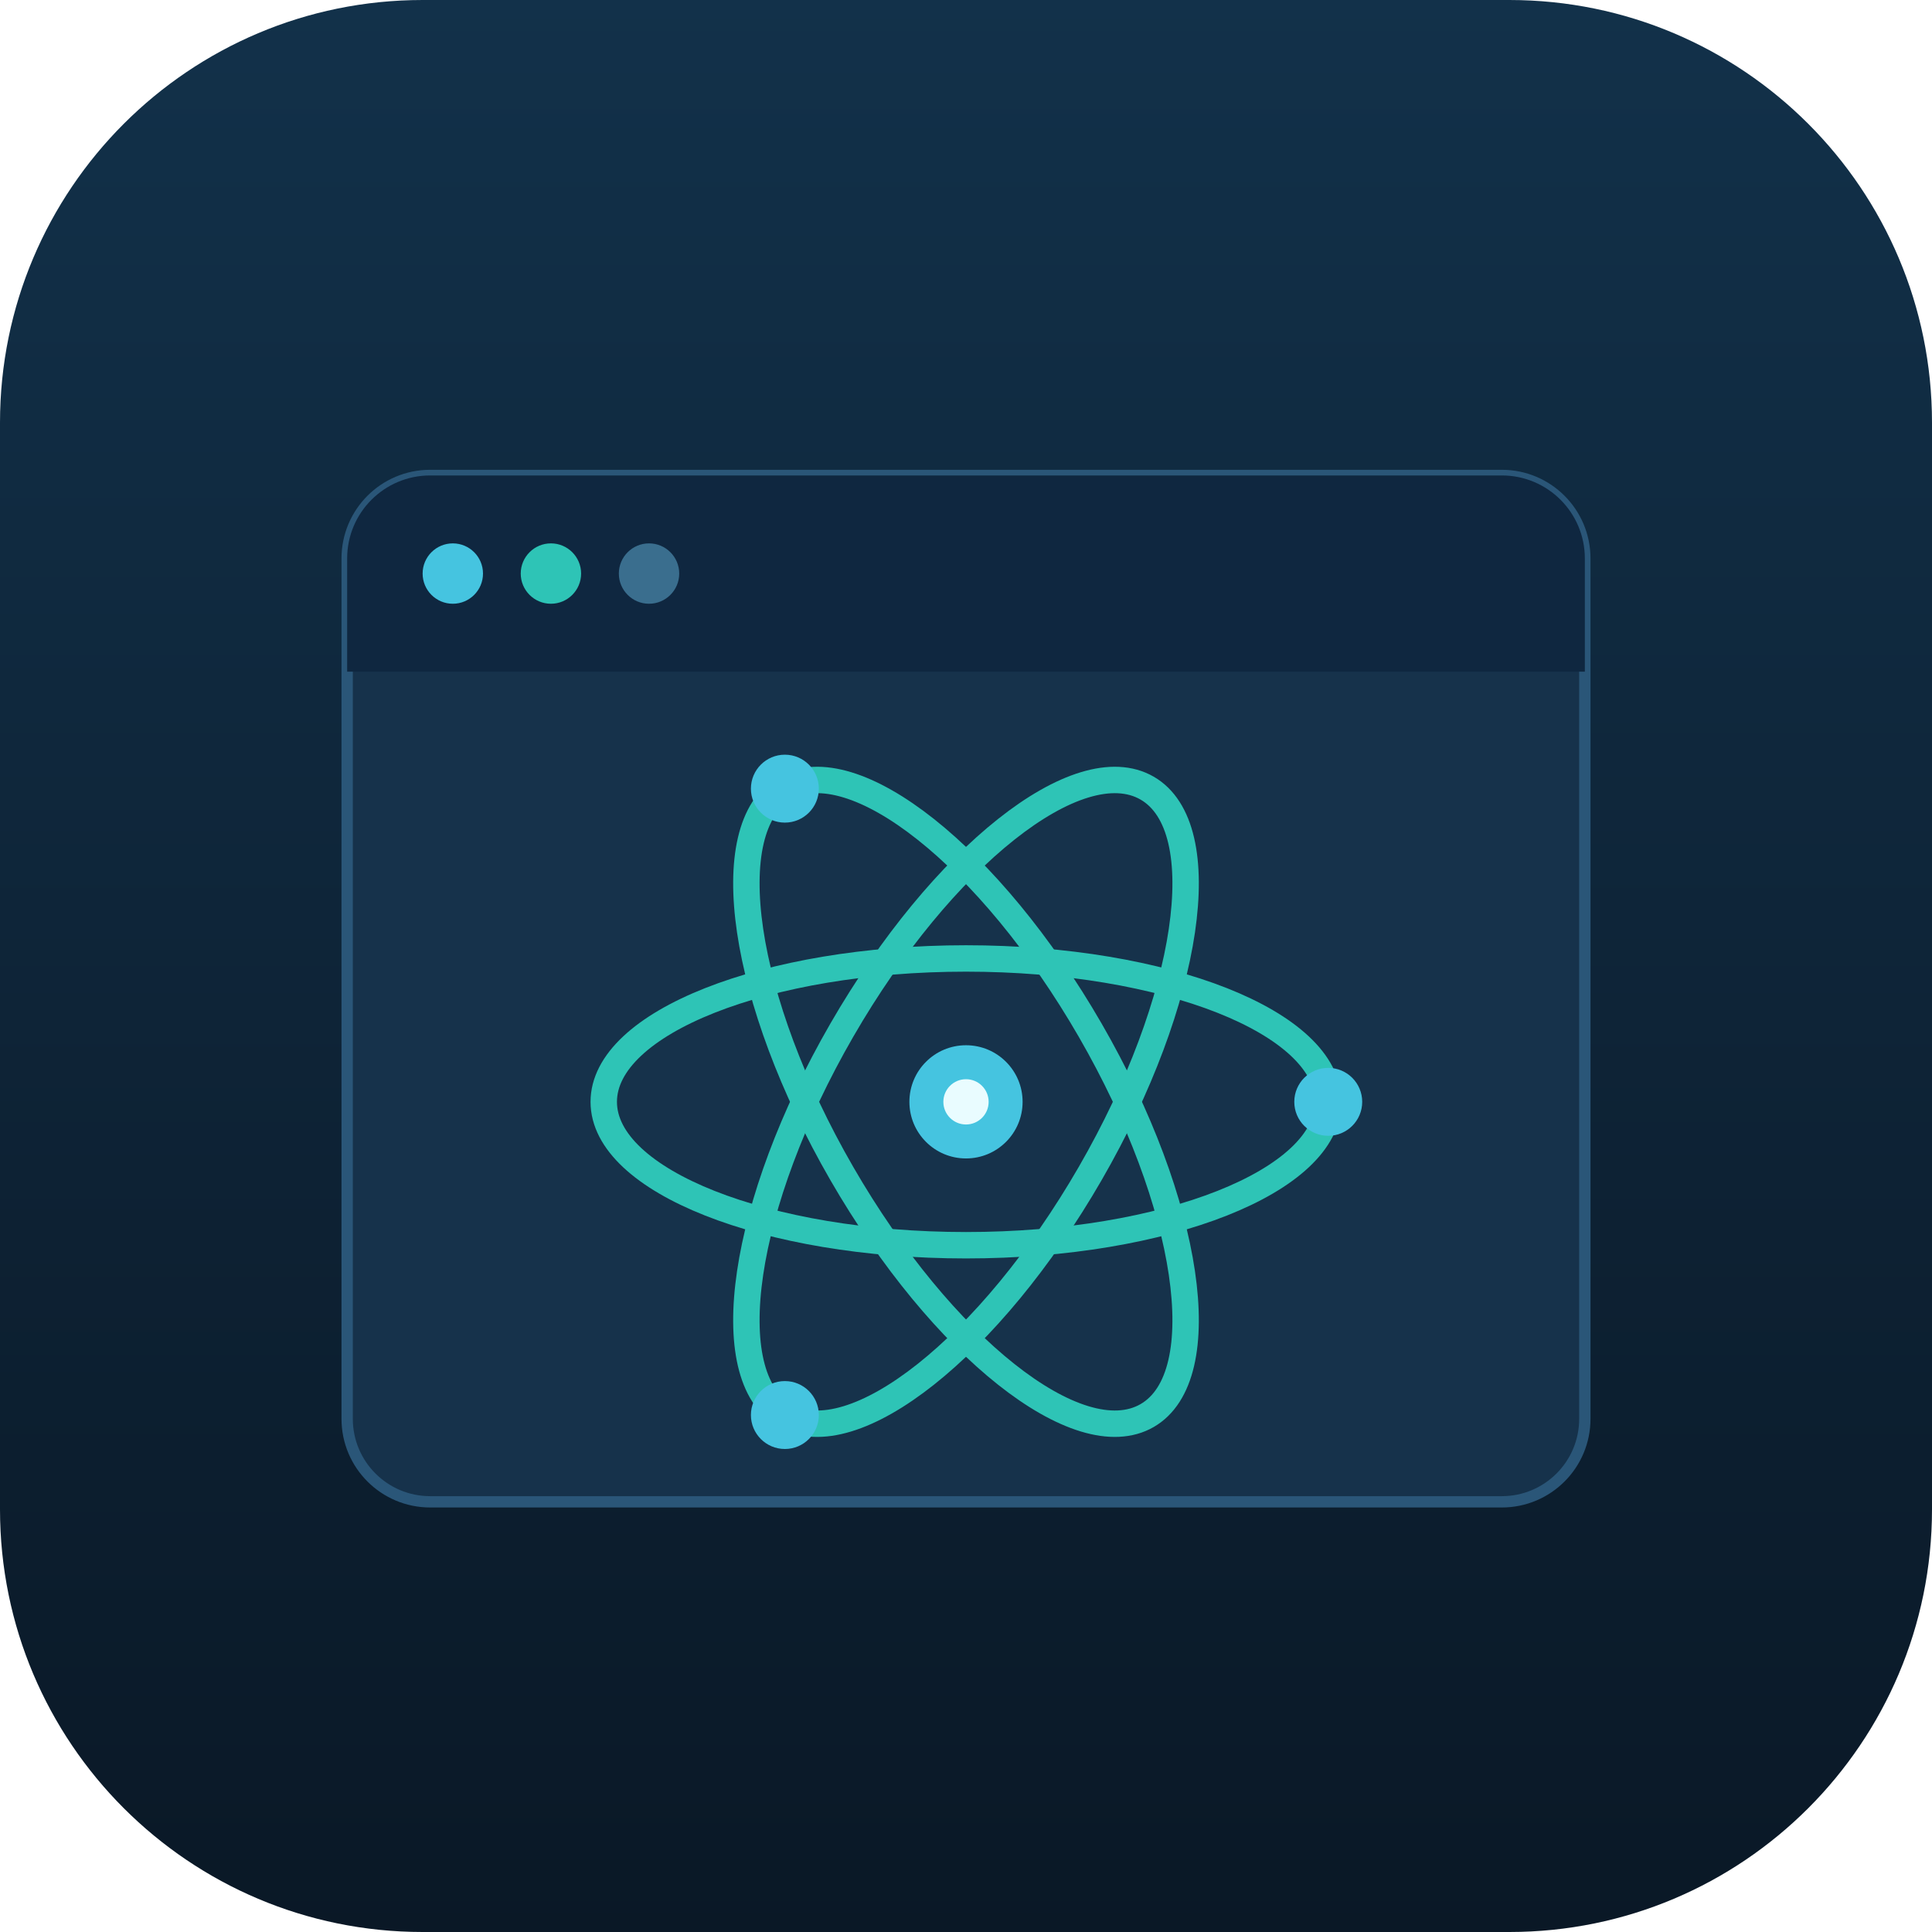
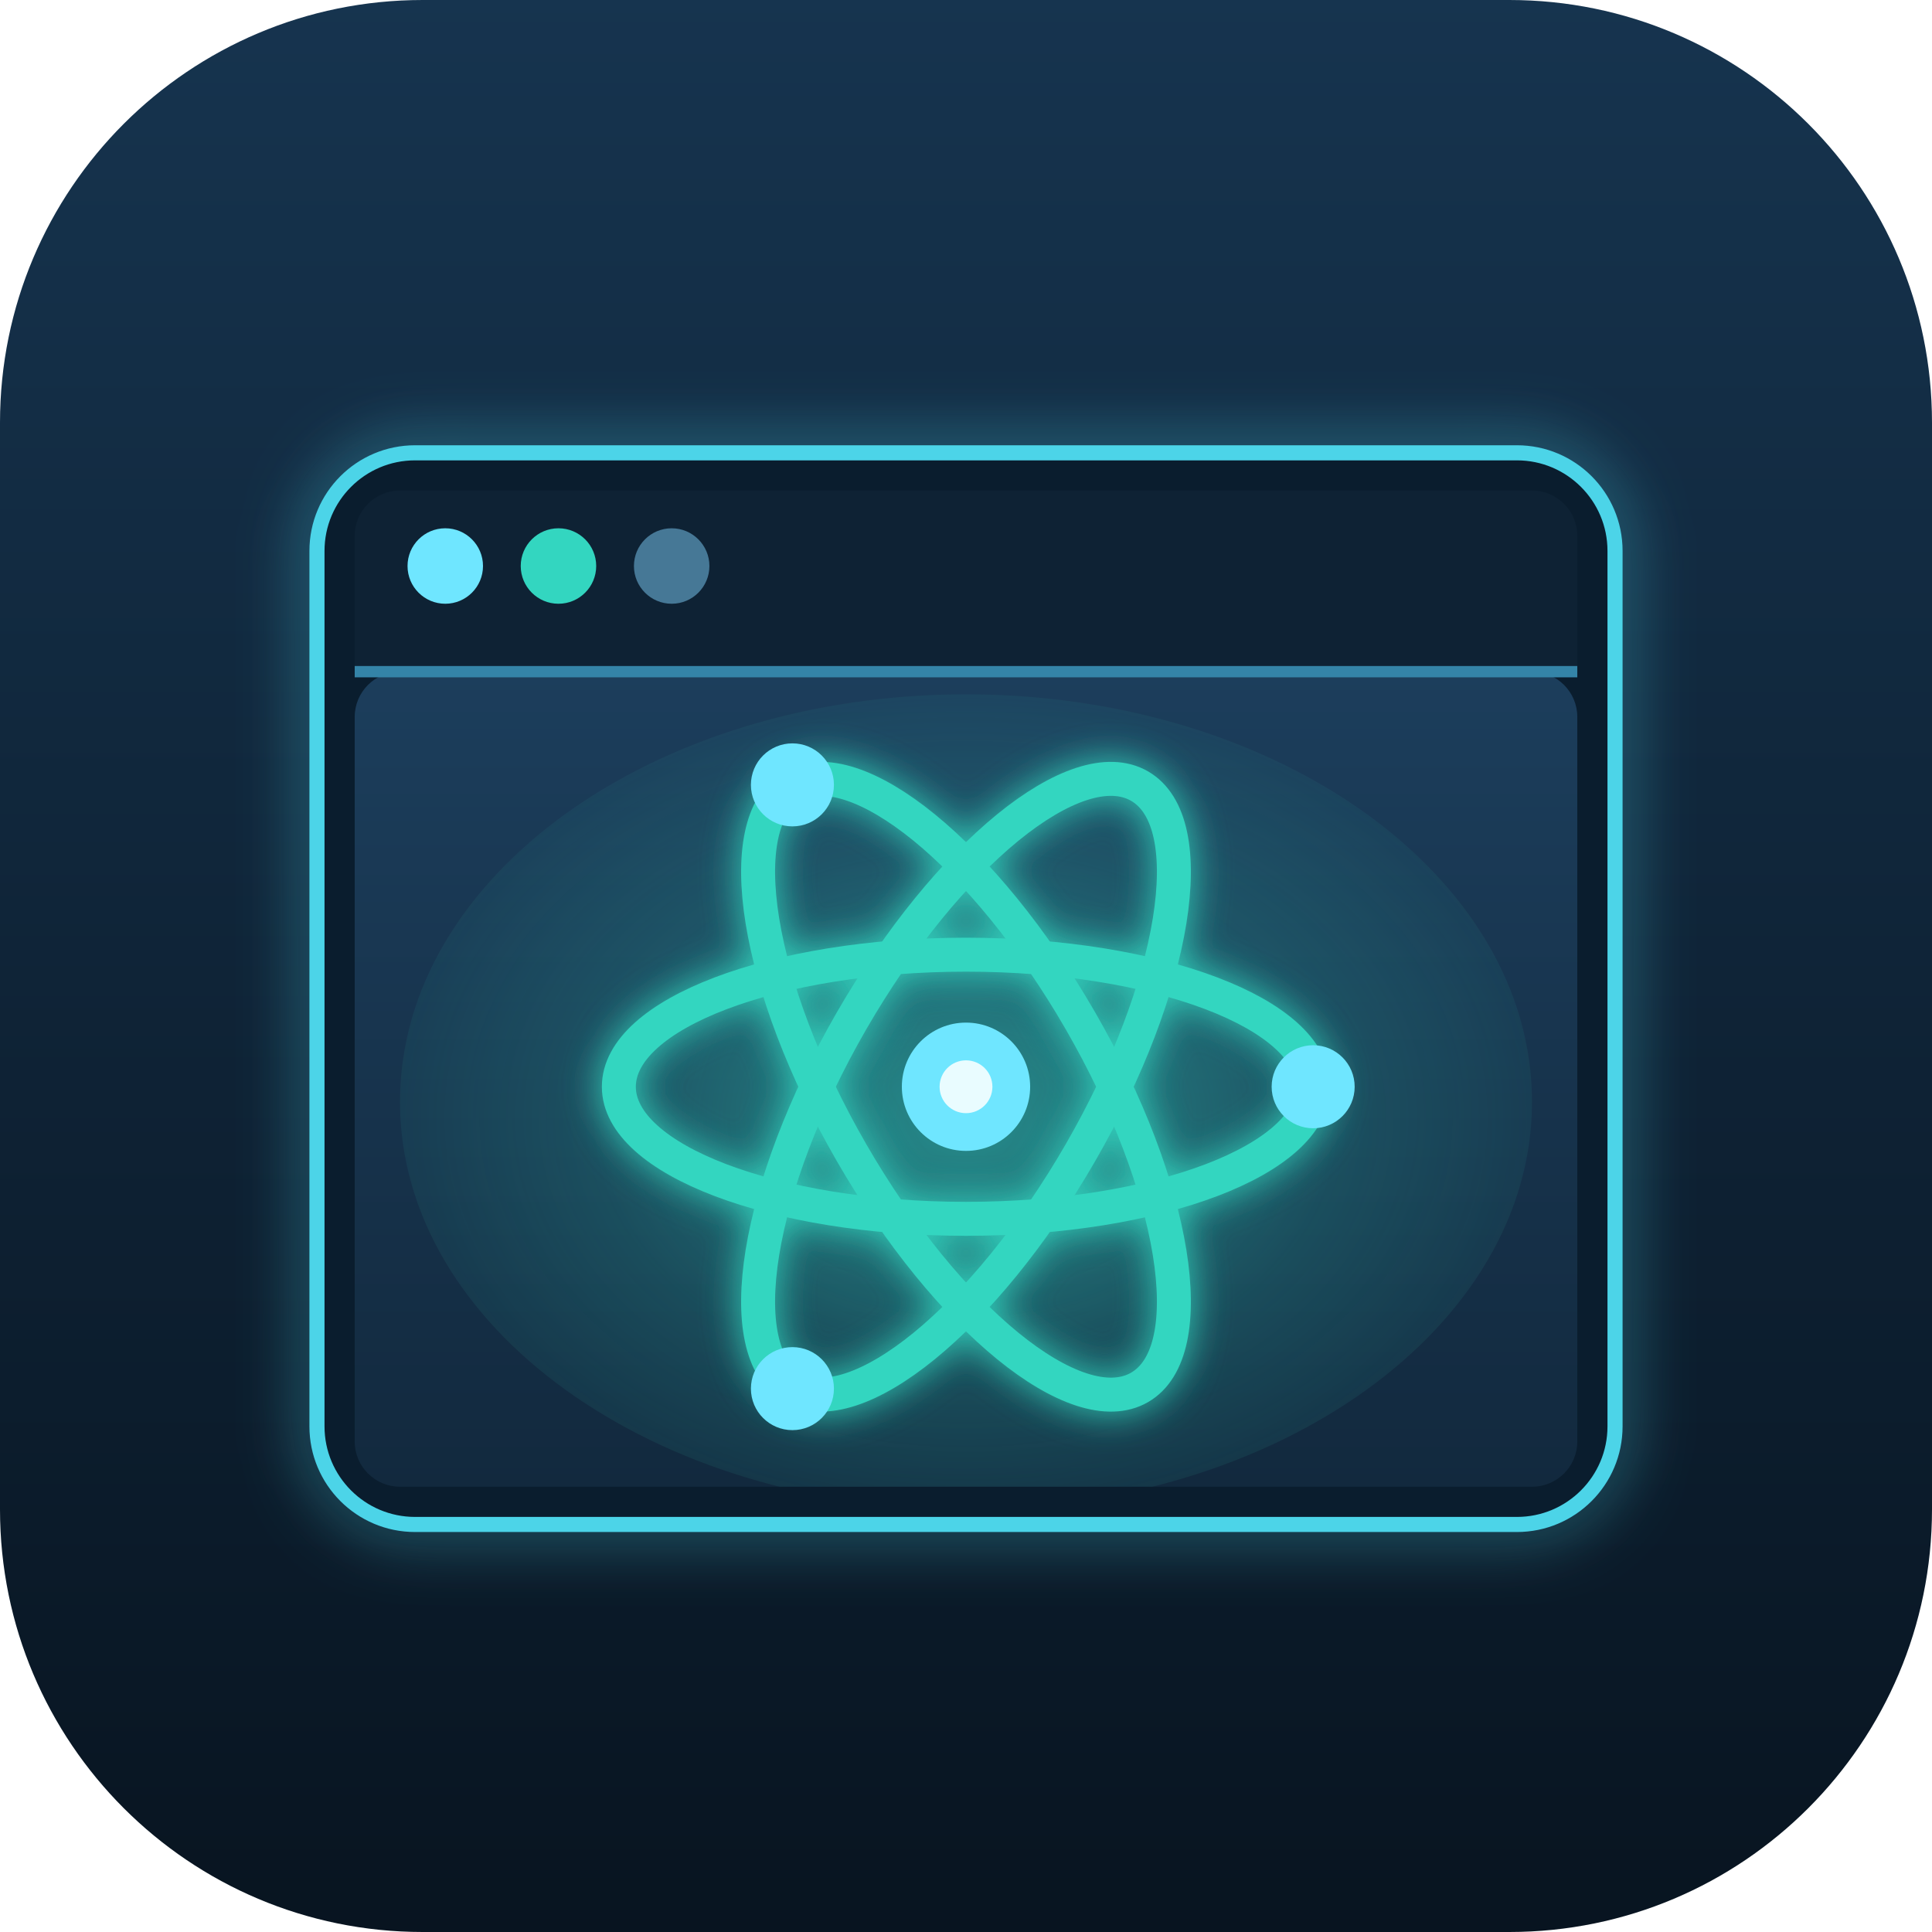
<svg xmlns="http://www.w3.org/2000/svg" viewBox="0 0 512 512" width="512" height="512" role="img" aria-label="DLEAPP logo">
  <defs>
-     <linearGradient id="dleapp-bg" x1="0" y1="0" x2="0" y2="1">
-       <stop offset="0" stop-color="#12314A" />
-       <stop offset="1" stop-color="#0A1826" />
+     <linearGradient id="dl-tile" x1="0" y1="0" x2="0" y2="1">
+       <stop offset="0" stop-color="#16344F" />
+       <stop offset="1" stop-color="#081420" />
    </linearGradient>
-     <clipPath id="dleapp-win">
-       <rect x="92" y="126" width="328" height="272" rx="22" />
+     <linearGradient id="dl-screen" x1="0" y1="0" x2="0" y2="1">
+       <stop offset="0" stop-color="#1C3E5C" />
+       <stop offset="1" stop-color="#12293E" />
+     </linearGradient>
+     <radialGradient id="dl-glow" cx="50%" cy="52%" r="60%">
+       <stop offset="0" stop-color="#33D6C0" stop-opacity="0.55" />
+       <stop offset="0.55" stop-color="#33D6C0" stop-opacity="0.18" />
+       <stop offset="1" stop-color="#33D6C0" stop-opacity="0" />
+     </radialGradient>
+     <clipPath id="dl-screenclip">
+       <rect x="94" y="178" width="324" height="216" rx="12" />
    </clipPath>
+     <filter id="dl-atomglow" x="-40%" y="-40%" width="180%" height="180%">
+       <feGaussianBlur stdDeviation="5" />
+     </filter>
+     <filter id="dl-bezelglow" x="-30%" y="-30%" width="160%" height="160%">
+       <feGaussianBlur stdDeviation="8" />
+     </filter>
  </defs>
-   <rect x="0" y="0" width="512" height="512" rx="112" fill="url(#dleapp-bg)" />
-   <rect x="92" y="126" width="328" height="272" rx="22" fill="#16324B" stroke="#2A5678" stroke-width="3" />
-   <g clip-path="url(#dleapp-win)">
-     <rect x="92" y="126" width="328" height="52" fill="#0F2740" />
+   <rect x="0" y="0" width="512" height="512" rx="112" fill="url(#dl-tile)" />
+   <rect x="84" y="120" width="344" height="284" rx="26" fill="none" stroke="#4CD4E8" stroke-width="6" opacity="0.6" filter="url(#dl-bezelglow)" />
+   <rect x="84" y="120" width="344" height="284" rx="26" fill="#0A1D2E" />
+   <g clip-path="url(#dl-screenclip)">
+     <rect x="94" y="178" width="324" height="216" fill="url(#dl-screen)" />
+     <ellipse cx="256" cy="292" rx="150" ry="108" fill="url(#dl-glow)" />
  </g>
-   <circle cx="120" cy="152" r="8" fill="#45C4E0" />
-   <circle cx="146" cy="152" r="8" fill="#2EC4B6" />
-   <circle cx="172" cy="152" r="8" fill="#3A6E8E" />
-   <g fill="none" stroke="#2EC4B6" stroke-width="7">
-     <ellipse cx="256" cy="292" rx="96" ry="38" />
-     <ellipse cx="256" cy="292" rx="96" ry="38" transform="rotate(60 256 292)" />
-     <ellipse cx="256" cy="292" rx="96" ry="38" transform="rotate(120 256 292)" />
+   <path d="M94 142 a12 12 0 0 1 12 -12 h300 a12 12 0 0 1 12 12 v36 h-324 z" fill="#0E2234" />
+   <line x1="94" y1="178" x2="418" y2="178" stroke="#3484A8" stroke-width="3" />
+   <circle cx="118" cy="150" r="10" fill="#6FE6FF" />
+   <circle cx="148" cy="150" r="10" fill="#33D6C0" />
+   <circle cx="178" cy="150" r="10" fill="#467896" />
+   <rect x="84" y="120" width="344" height="284" rx="26" fill="none" stroke="#4CD4E8" stroke-width="4" />
+   <g>
+     <g filter="url(#dl-atomglow)" fill="none" stroke="#33D6C0" stroke-width="9">
+       <ellipse cx="256" cy="288" rx="92" ry="35" />
+       <ellipse cx="256" cy="288" rx="92" ry="35" transform="rotate(60 256 288)" />
+       <ellipse cx="256" cy="288" rx="92" ry="35" transform="rotate(120 256 288)" />
+     </g>
+     <g fill="none" stroke="#33D6C0" stroke-width="9">
+       <ellipse cx="256" cy="288" rx="92" ry="35" />
+       <ellipse cx="256" cy="288" rx="92" ry="35" transform="rotate(60 256 288)" />
+       <ellipse cx="256" cy="288" rx="92" ry="35" transform="rotate(120 256 288)" />
+     </g>
+     <g>
+       <circle cx="348" cy="288" r="11" fill="#6FE6FF" />
+       <circle cx="210" cy="368" r="11" fill="#6FE6FF" />
+       <circle cx="210" cy="208" r="11" fill="#6FE6FF" />
+       <circle cx="256" cy="288" r="17" fill="#6FE6FF" />
+       <circle cx="256" cy="288" r="7" fill="#E9FCFF" />
+     </g>
  </g>
-   <circle cx="352" cy="292" r="9" fill="#45C4E0" />
-   <circle cx="208" cy="375" r="9" fill="#45C4E0" />
-   <circle cx="208" cy="209" r="9" fill="#45C4E0" />
-   <circle cx="256" cy="292" r="15" fill="#45C4E0" />
-   <circle cx="256" cy="292" r="6" fill="#E9FCFF" />
</svg>
